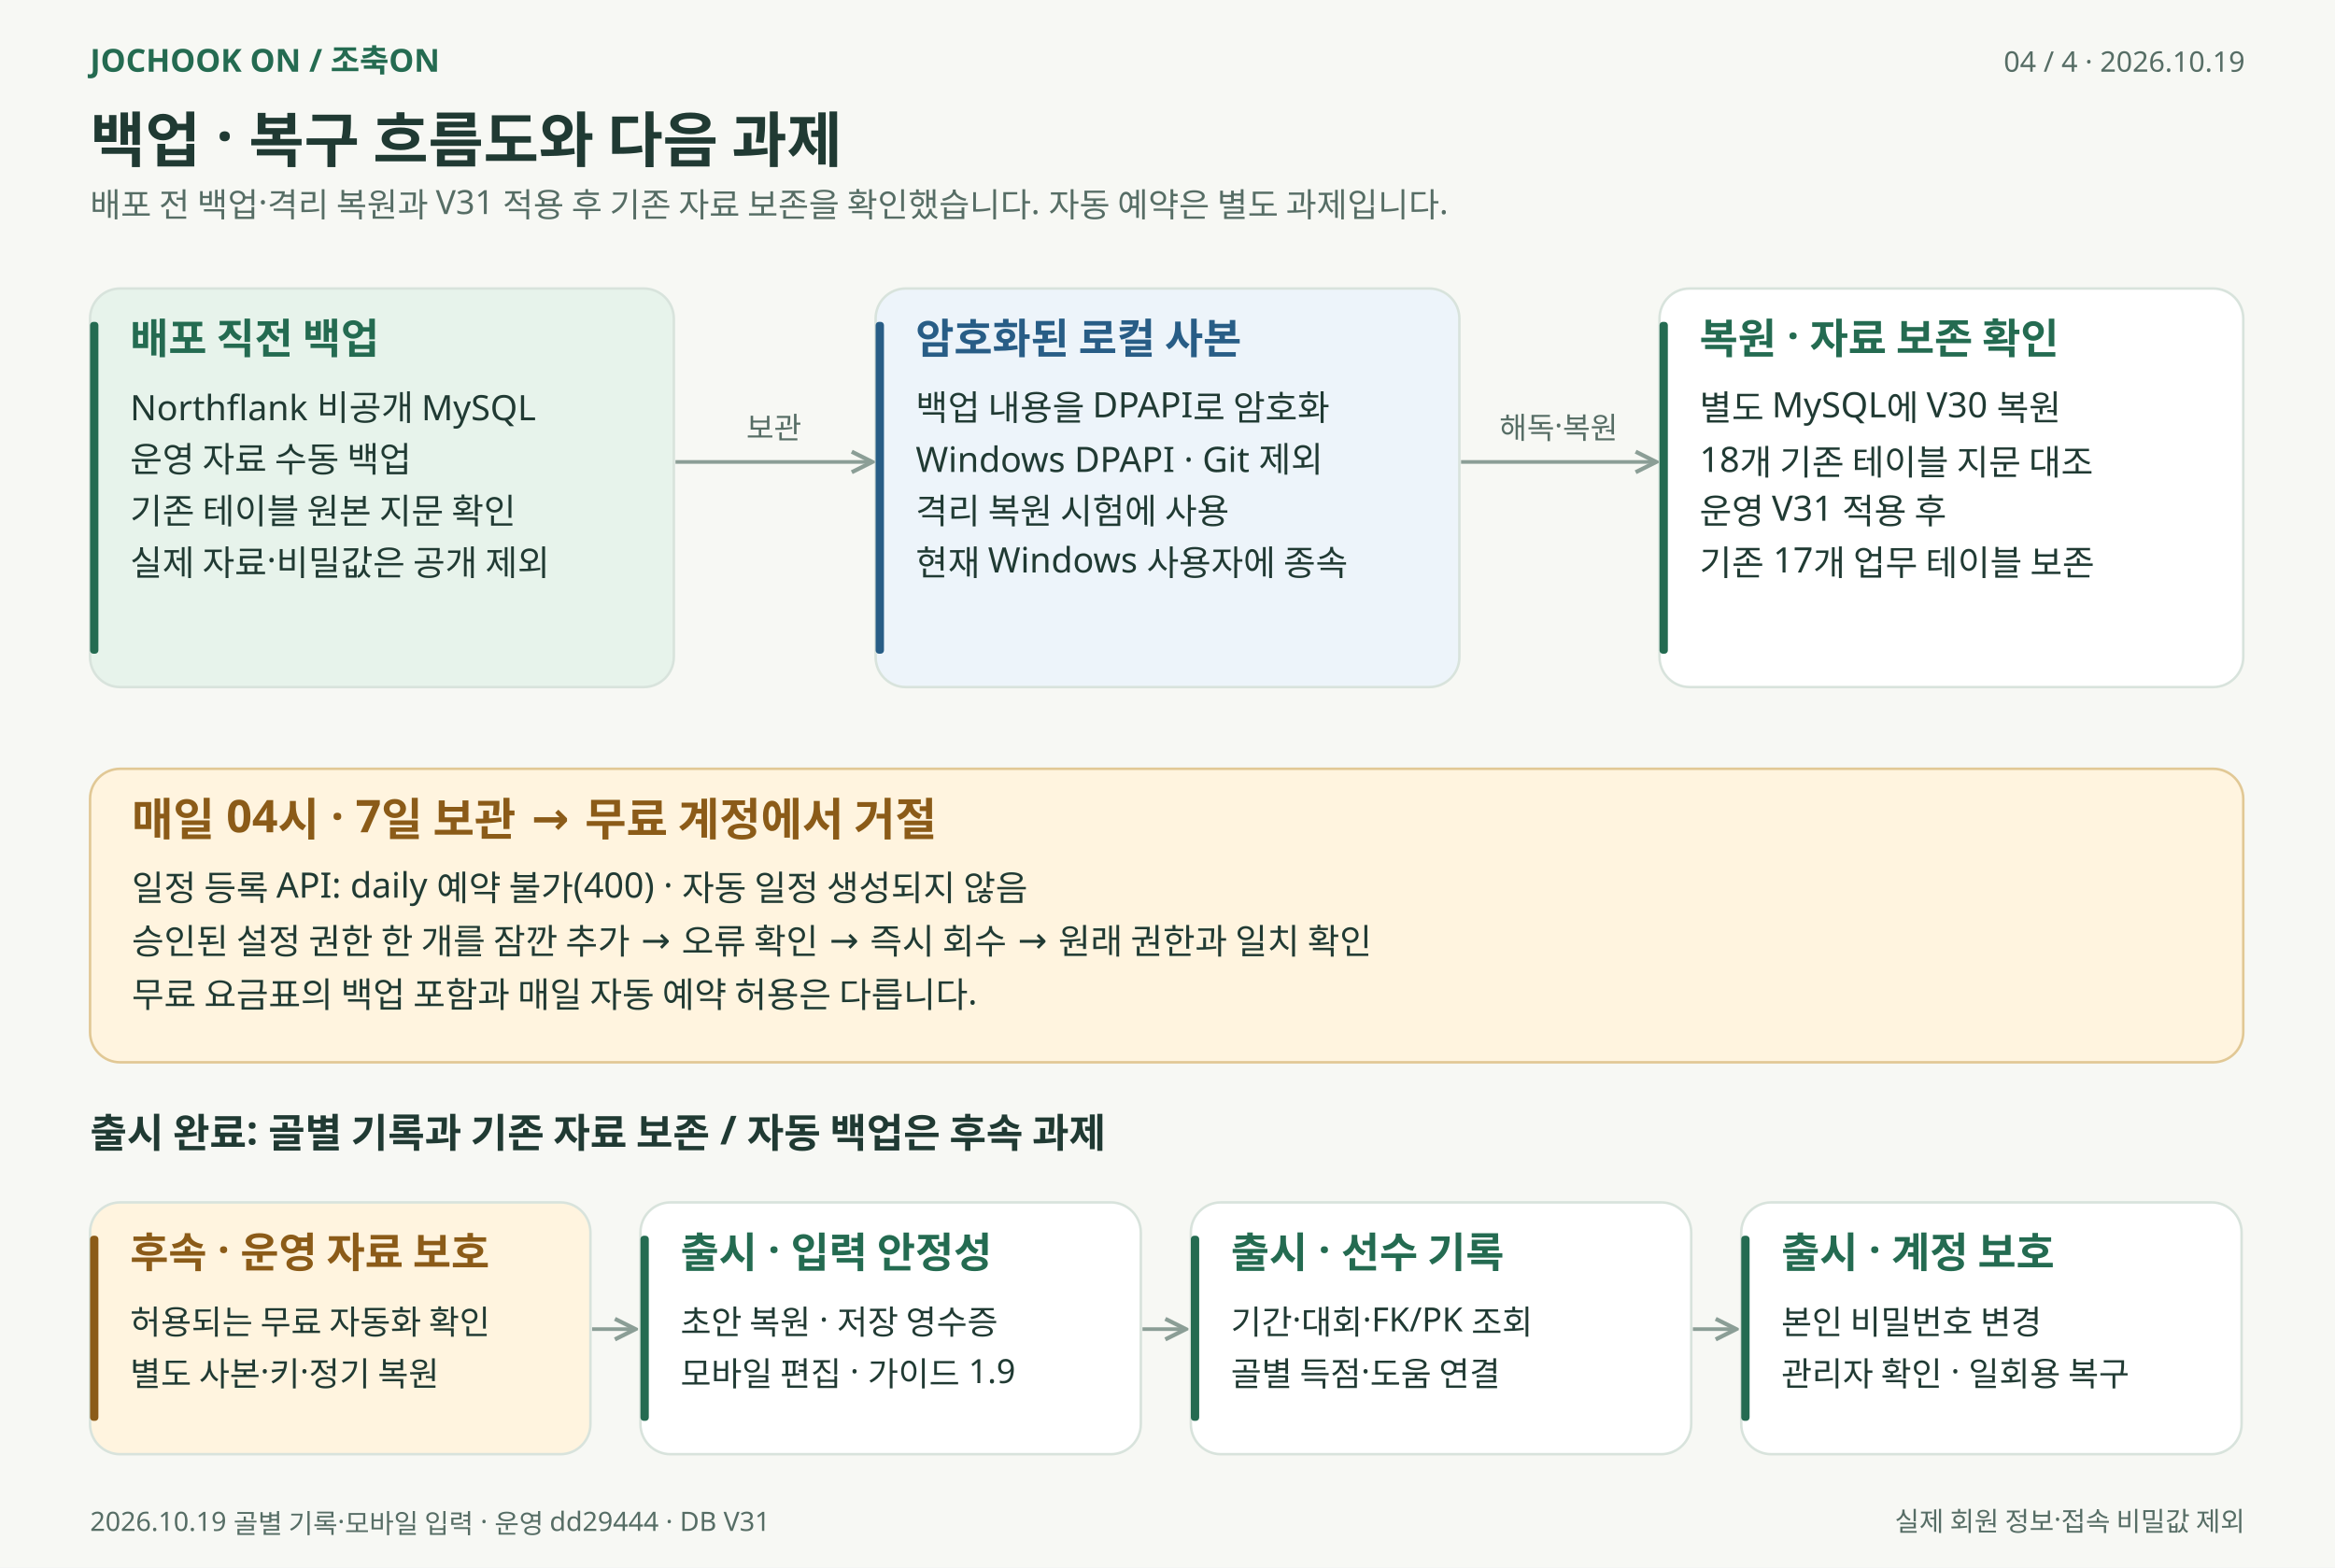
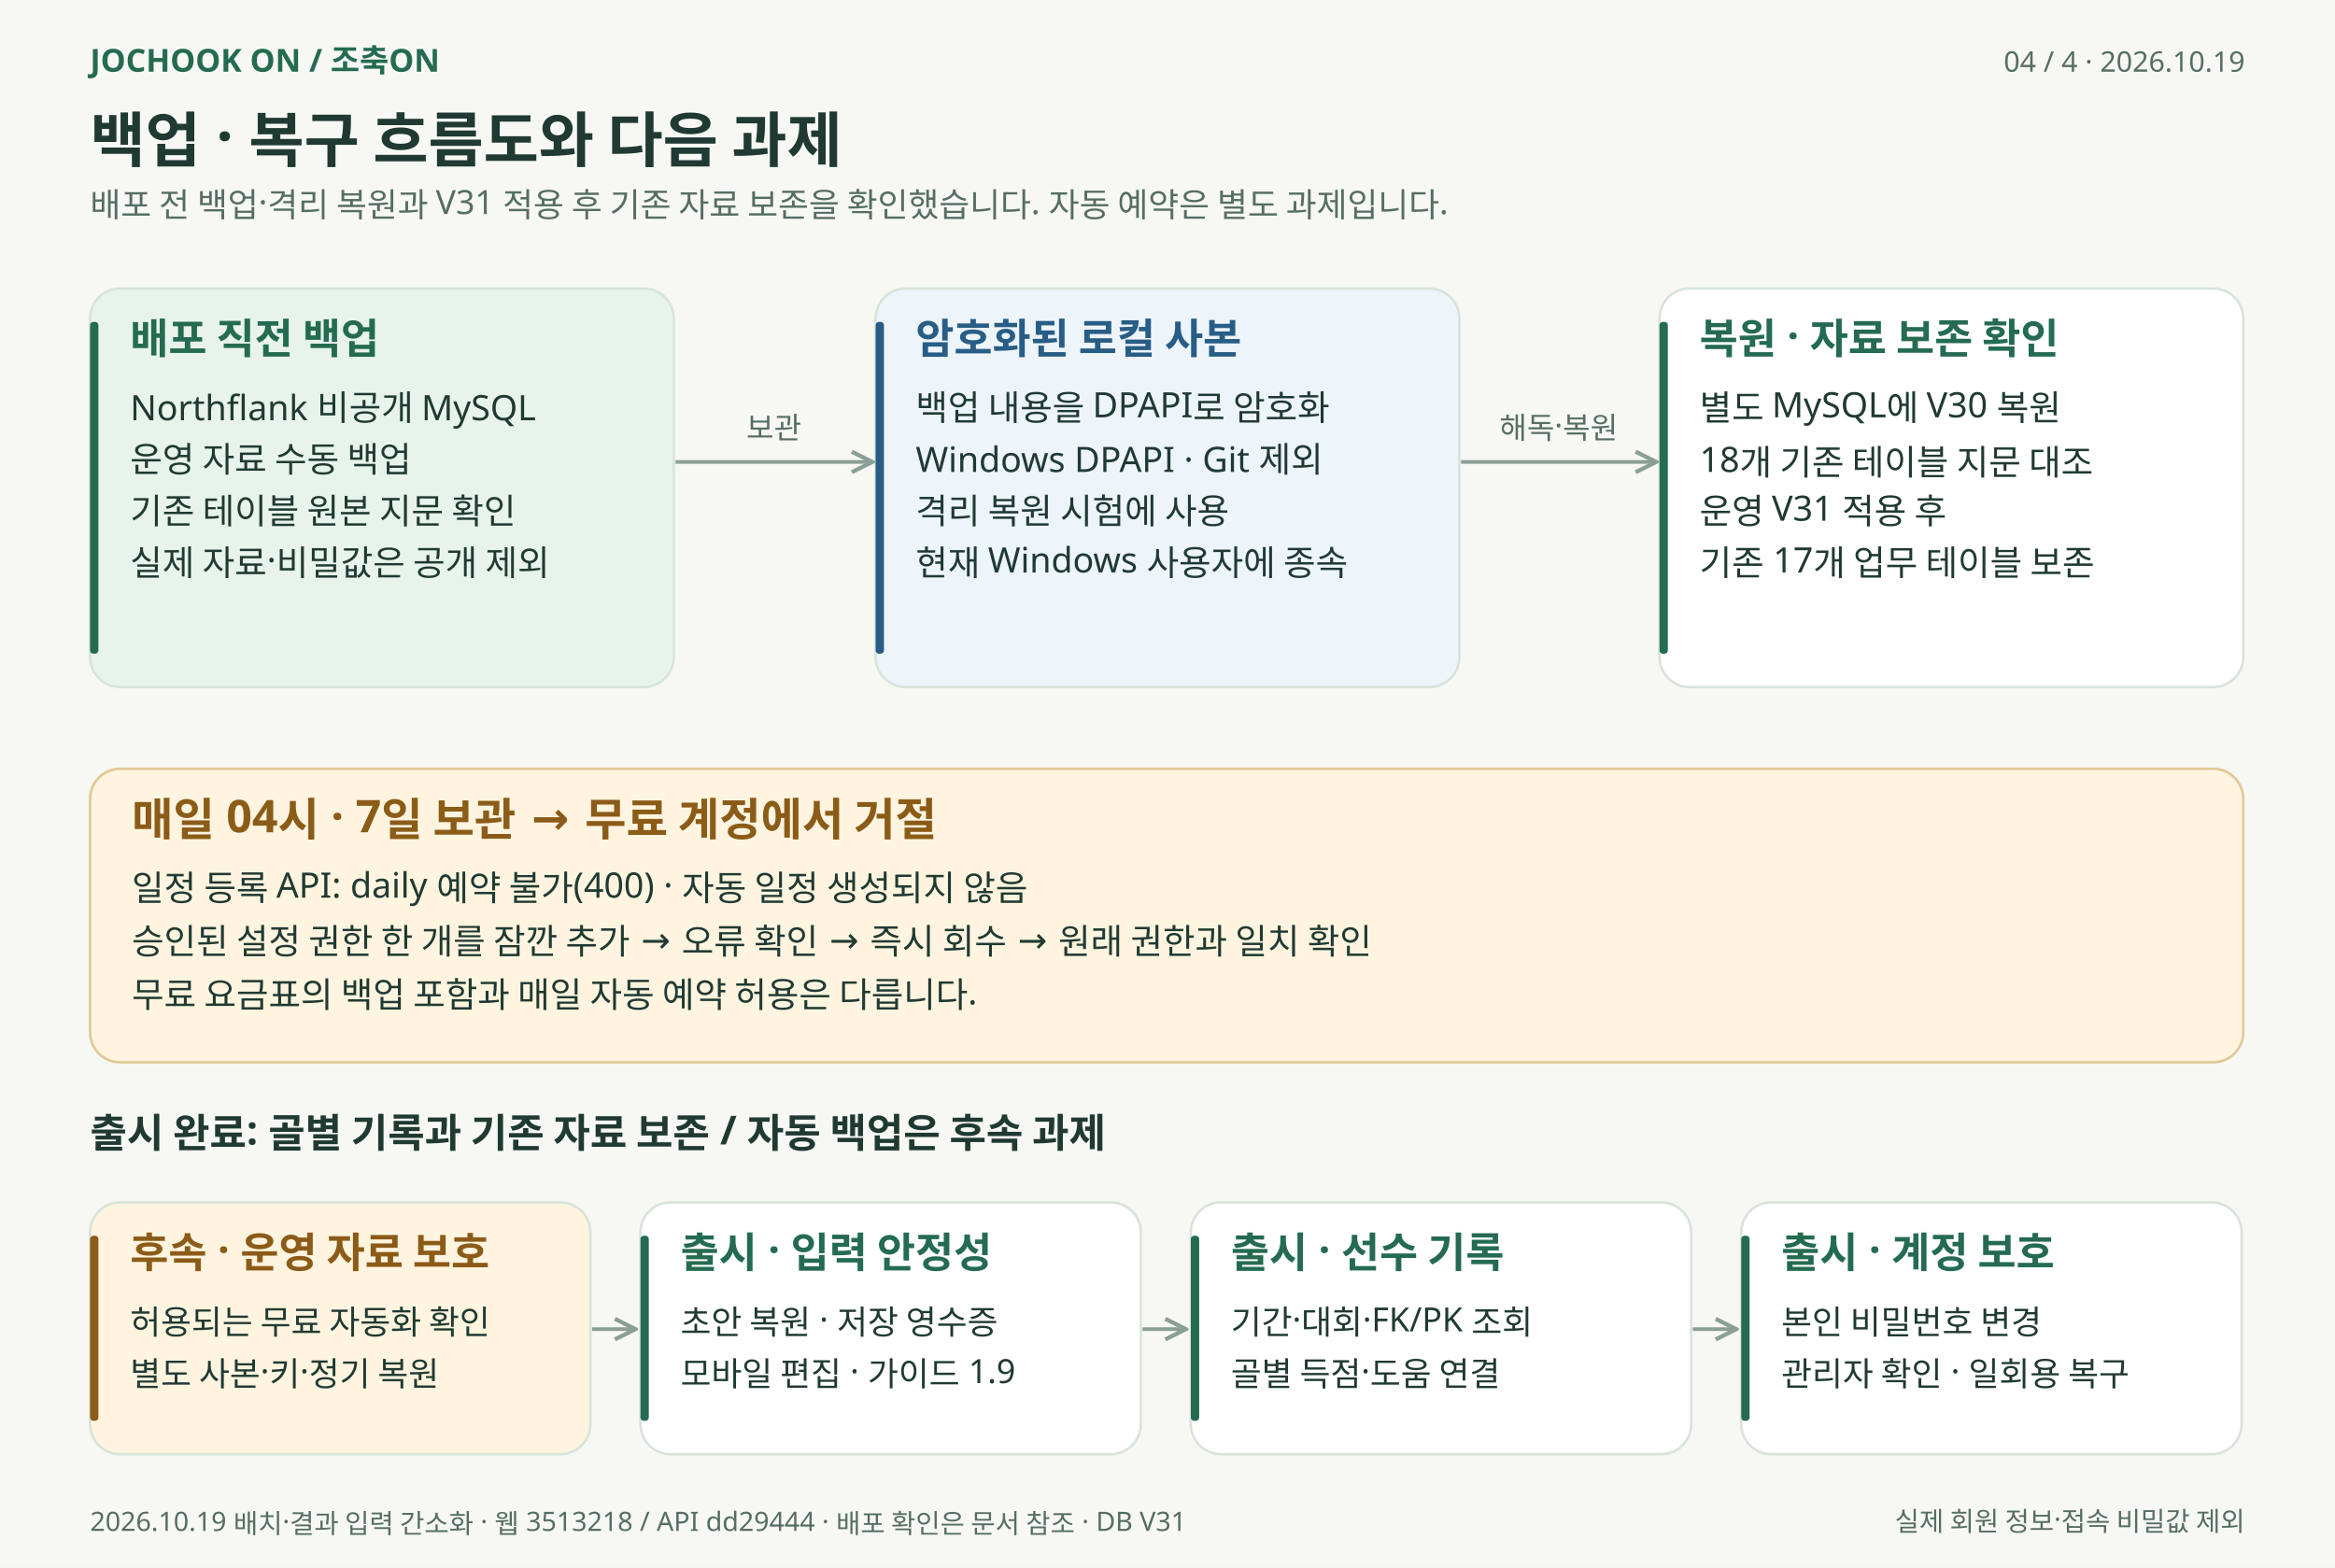
<svg xmlns="http://www.w3.org/2000/svg" width="1400" height="940" viewBox="0 0 1400 940" role="img" aria-labelledby="title desc">
  <defs>
    <marker id="arrow" viewBox="0 0 10 10" refX="9" refY="5" markerWidth="7" markerHeight="7" orient="auto-start-reverse">
      <path d="M 1 1 L 9 5 L 1 9" fill="none" stroke="#8b9e96" stroke-width="1.6" />
    </marker>
  </defs>
  <g font-family="Malgun Gothic, Apple SD Gothic Neo, Noto Sans KR, sans-serif">
    <rect width="1400" height="940" fill="#f7f8f4" />
    <text x="54" y="43" font-size="19" fill="#246b51" font-weight="600" text-anchor="start">JOCHOOK ON  /  조축ON</text>
    <text x="1346" y="43" font-size="17" fill="#566d65" font-weight="400" text-anchor="end">04 / 4   ·   2026.10.19</text>
    <text x="54" y="97" font-size="36" fill="#203a33" font-weight="700" text-anchor="start">백업 · 복구 흐름도와 다음 과제</text>
    <text x="54" y="130" font-size="20" fill="#566d65" font-weight="400" text-anchor="start">배포 전 백업·격리 복원과 V31 적용 후 기존 자료 보존을 확인했습니다. 자동 예약은 별도 과제입니다.</text>
    <rect x="54" y="173" width="350" height="239" rx="18" fill="#e7f3eb" stroke="#d8e3dc" stroke-width="1.5" />
    <rect x="54" y="193" width="5" height="199" rx="2" fill="#246b51" />
    <text x="78" y="212" font-size="25" fill="#246b51" font-weight="600" text-anchor="start">배포 직전 백업</text>
    <text x="78" y="252" font-size="21" fill="#203a33" font-weight="400" text-anchor="start">Northflank 비공개 MySQL</text>
    <text x="78" y="283" font-size="21" fill="#203a33" font-weight="400" text-anchor="start">운영 자료 수동 백업</text>
    <text x="78" y="314" font-size="21" fill="#203a33" font-weight="400" text-anchor="start">기존 테이블 원본 지문 확인</text>
    <text x="78" y="345" font-size="21" fill="#203a33" font-weight="400" text-anchor="start">실제 자료·비밀값은 공개 제외</text>
    <rect x="525" y="173" width="350" height="239" rx="18" fill="#edf4fa" stroke="#d8e3dc" stroke-width="1.5" />
    <rect x="525" y="193" width="5" height="199" rx="2" fill="#285d86" />
    <text x="549" y="212" font-size="25" fill="#285d86" font-weight="600" text-anchor="start">암호화된 로컬 사본</text>
    <text x="549" y="252" font-size="21" fill="#203a33" font-weight="400" text-anchor="start">백업 내용을 DPAPI로 암호화</text>
    <text x="549" y="283" font-size="21" fill="#203a33" font-weight="400" text-anchor="start">Windows DPAPI · Git 제외</text>
    <text x="549" y="314" font-size="21" fill="#203a33" font-weight="400" text-anchor="start">격리 복원 시험에 사용</text>
    <text x="549" y="345" font-size="21" fill="#203a33" font-weight="400" text-anchor="start">현재 Windows 사용자에 종속</text>
    <rect x="995" y="173" width="350" height="239" rx="18" fill="#ffffff" stroke="#d8e3dc" stroke-width="1.5" />
    <rect x="995" y="193" width="5" height="199" rx="2" fill="#246b51" />
    <text x="1019" y="212" font-size="25" fill="#246b51" font-weight="600" text-anchor="start">복원 · 자료 보존 확인</text>
    <text x="1019" y="252" font-size="21" fill="#203a33" font-weight="400" text-anchor="start">별도 MySQL에 V30 복원</text>
    <text x="1019" y="283" font-size="21" fill="#203a33" font-weight="400" text-anchor="start">18개 기존 테이블 지문 대조</text>
    <text x="1019" y="314" font-size="21" fill="#203a33" font-weight="400" text-anchor="start">운영 V31 적용 후</text>
    <text x="1019" y="345" font-size="21" fill="#203a33" font-weight="400" text-anchor="start">기존 17개 업무 테이블 보존</text>
    <path d="M 405 277 L 523 277" fill="none" stroke="#8b9e96" stroke-width="2.2" marker-end="url(#arrow)" />
    <text x="464" y="263" font-size="18" fill="#566d65" font-weight="400" text-anchor="middle">보관</text>
    <path d="M 876 277 L 993 277" fill="none" stroke="#8b9e96" stroke-width="2.2" marker-end="url(#arrow)" />
    <text x="934.5" y="263" font-size="18" fill="#566d65" font-weight="400" text-anchor="middle">해독·복원</text>
    <rect x="54" y="461" width="1291" height="176" rx="18" fill="#fff4df" stroke="#e1c895" stroke-width="1.5" />
    <text x="79" y="501" font-size="27" fill="#8b5b18" font-weight="600" text-anchor="start">매일 04시 · 7일 보관 → 무료 계정에서 거절</text>
    <text x="79" y="540" font-size="21" fill="#203a33" font-weight="400" text-anchor="start">일정 등록 API: daily 예약 불가(400) · 자동 일정 생성되지 않음</text>
    <text x="79" y="572" font-size="21" fill="#203a33" font-weight="400" text-anchor="start">승인된 설정 권한 한 개를 잠깐 추가 → 오류 확인 → 즉시 회수 → 원래 권한과 일치 확인</text>
    <text x="79" y="604" font-size="21" fill="#203a33" font-weight="400" text-anchor="start">무료 요금표의 백업 포함과 매일 자동 예약 허용은 다릅니다.</text>
    <text x="54" y="688" font-size="24" fill="#203a33" font-weight="600" text-anchor="start">출시 완료: 골별 기록과 기존 자료 보존 / 자동 백업은 후속 과제</text>
    <rect x="54" y="721" width="300" height="151" rx="18" fill="#fff4df" stroke="#d8e3dc" stroke-width="1.5" />
    <rect x="54" y="741" width="5" height="111" rx="2" fill="#8b5b18" />
    <text x="78" y="760" font-size="25" fill="#8b5b18" font-weight="600" text-anchor="start">후속 · 운영 자료 보호</text>
    <text x="78" y="800" font-size="20" fill="#203a33" font-weight="400" text-anchor="start">허용되는 무료 자동화 확인</text>
    <text x="78" y="831" font-size="20" fill="#203a33" font-weight="400" text-anchor="start">별도 사본·키·정기 복원</text>
    <path d="M 355 797 L 381 797" fill="none" stroke="#8b9e96" stroke-width="2.2" marker-end="url(#arrow)" />
    <rect x="384" y="721" width="300" height="151" rx="18" fill="#ffffff" stroke="#d8e3dc" stroke-width="1.5" />
    <rect x="384" y="741" width="5" height="111" rx="2" fill="#246b51" />
    <text x="408" y="760" font-size="25" fill="#246b51" font-weight="600" text-anchor="start">출시 · 입력 안정성</text>
    <text x="408" y="800" font-size="20" fill="#203a33" font-weight="400" text-anchor="start">초안 복원 · 저장 영수증</text>
    <text x="408" y="831" font-size="20" fill="#203a33" font-weight="400" text-anchor="start">모바일 편집 · 가이드 1.9</text>
    <path d="M 685 797 L 711 797" fill="none" stroke="#8b9e96" stroke-width="2.2" marker-end="url(#arrow)" />
    <rect x="714" y="721" width="300" height="151" rx="18" fill="#ffffff" stroke="#d8e3dc" stroke-width="1.5" />
    <rect x="714" y="741" width="5" height="111" rx="2" fill="#246b51" />
    <text x="738" y="760" font-size="25" fill="#246b51" font-weight="600" text-anchor="start">출시 · 선수 기록</text>
    <text x="738" y="800" font-size="20" fill="#203a33" font-weight="400" text-anchor="start">기간·대회·FK/PK 조회</text>
    <text x="738" y="831" font-size="20" fill="#203a33" font-weight="400" text-anchor="start">골별 득점·도움 연결</text>
    <path d="M 1015 797 L 1041 797" fill="none" stroke="#8b9e96" stroke-width="2.2" marker-end="url(#arrow)" />
    <rect x="1044" y="721" width="300" height="151" rx="18" fill="#ffffff" stroke="#d8e3dc" stroke-width="1.5" />
    <rect x="1044" y="741" width="5" height="111" rx="2" fill="#246b51" />
    <text x="1068" y="760" font-size="25" fill="#246b51" font-weight="600" text-anchor="start">출시 · 계정 보호</text>
    <text x="1068" y="800" font-size="20" fill="#203a33" font-weight="400" text-anchor="start">본인 비밀번호 변경</text>
    <text x="1068" y="831" font-size="20" fill="#203a33" font-weight="400" text-anchor="start">관리자 확인 · 일회용 복구</text>
-     <text x="54" y="918" font-size="16" fill="#566d65" font-weight="400" text-anchor="start">2026.10.19 골별 기록·모바일 입력 · 운영 dd29444 · DB V31</text>
+     <text x="54" y="918" font-size="16" fill="#566d65" font-weight="400" text-anchor="start">2026.10.19 배치·결과 입력 간소화 · 웹 3513218 / API dd29444 · 배포 확인은 문서 참조 · DB V31</text>
    <text x="1346" y="918" font-size="16" fill="#566d65" font-weight="400" text-anchor="end">실제 회원 정보·접속 비밀값 제외</text>
  </g>
</svg>
